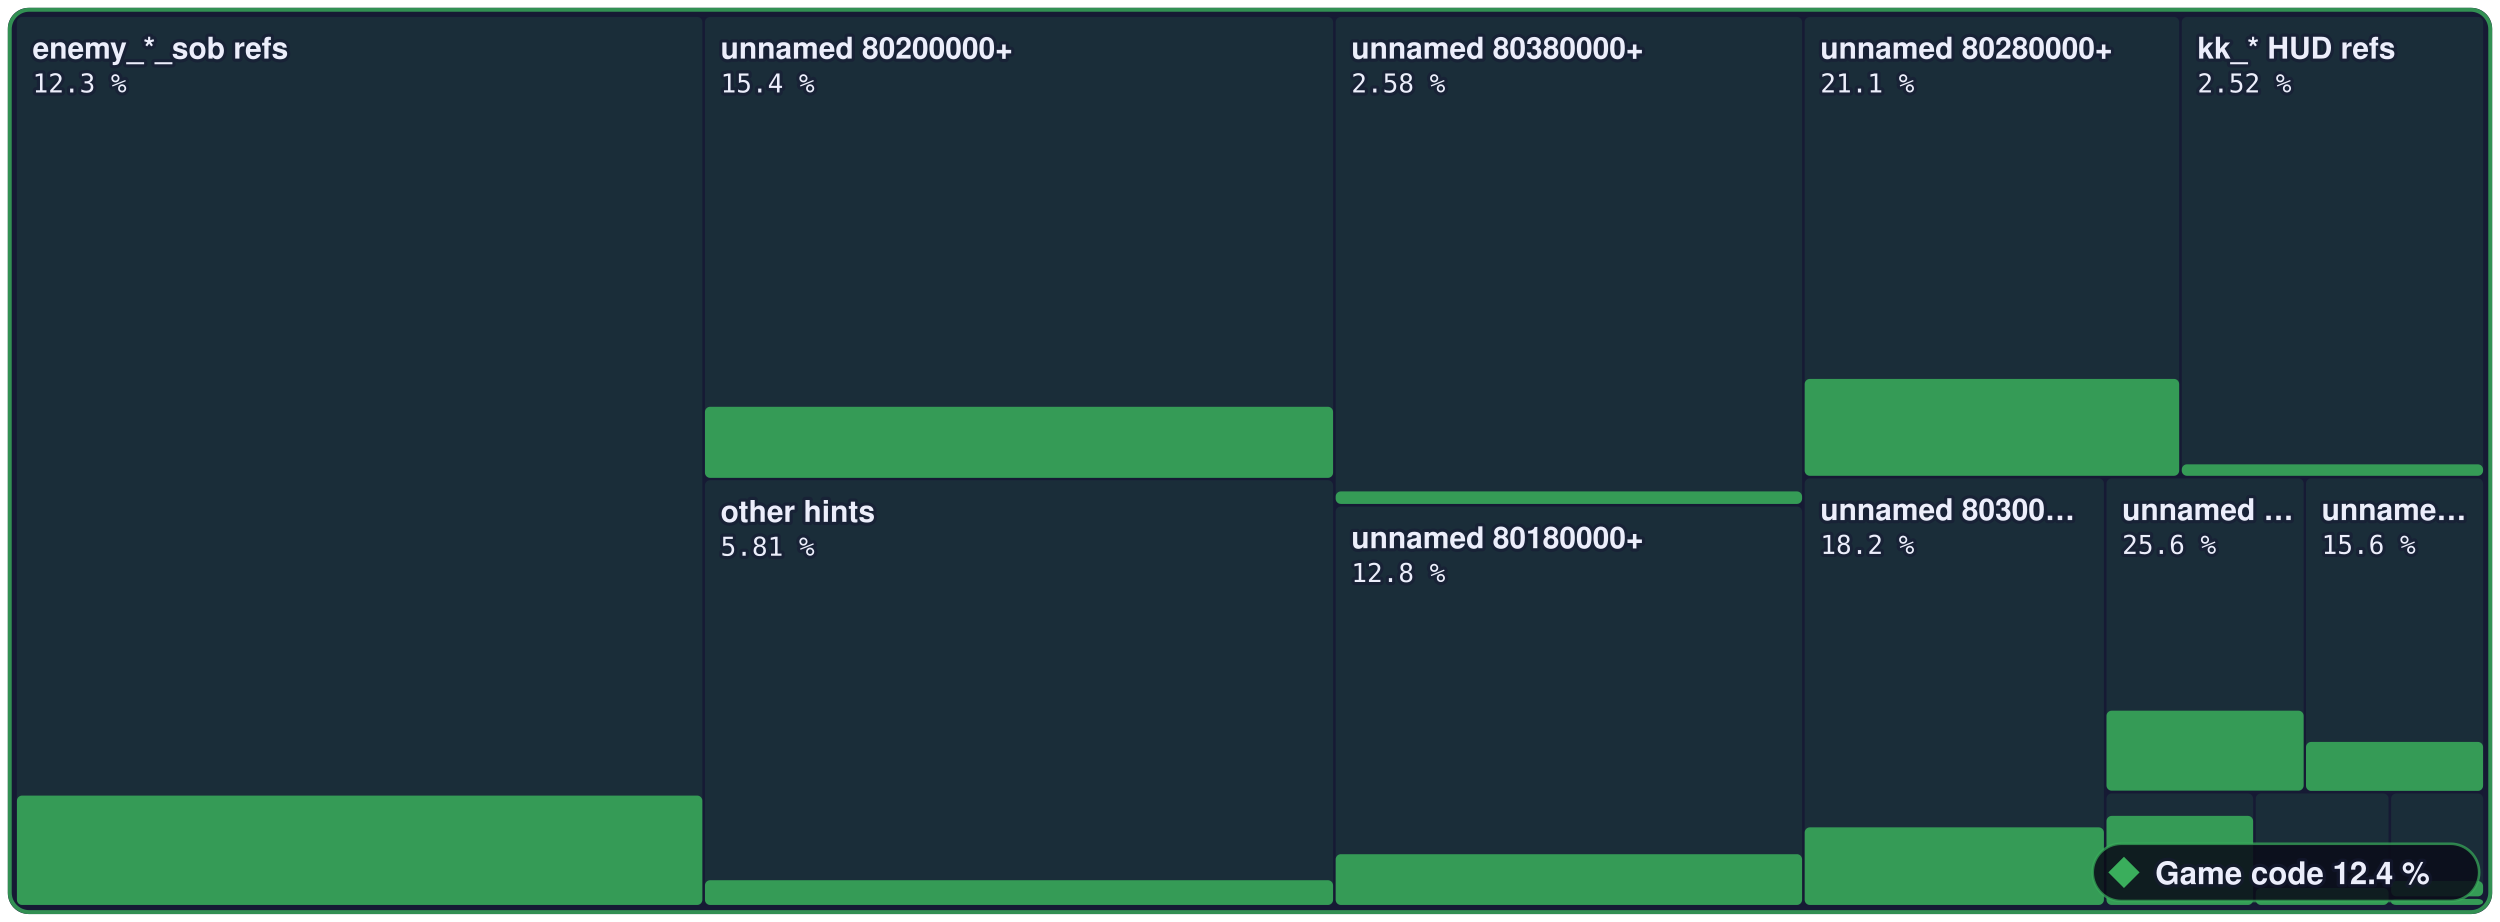
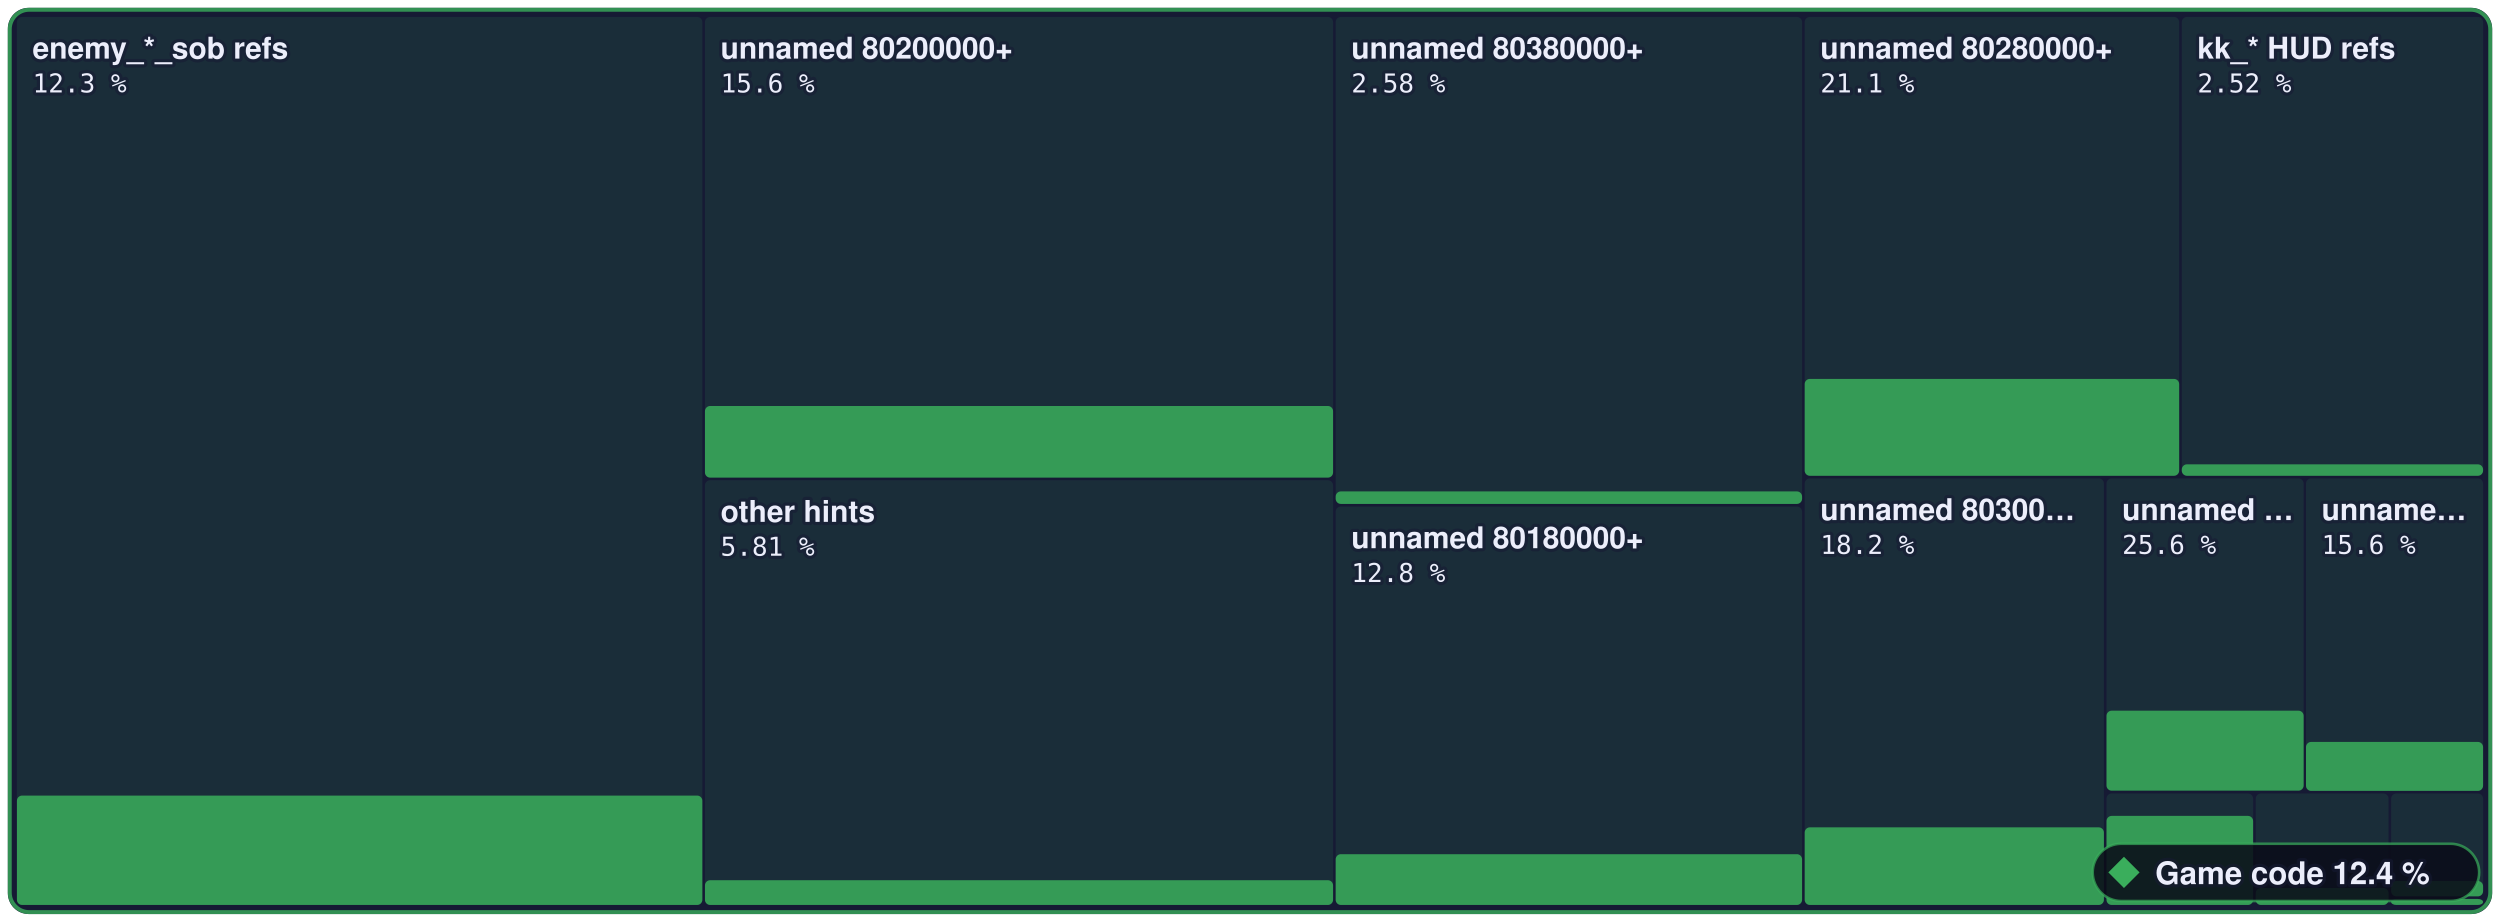
- <svg xmlns="http://www.w3.org/2000/svg" width="960" height="354" viewBox="0 0 960 354" role="img" aria-label="Game code: 12.4 % of 3,573,784 bytes of code matched, 1,745 of 6,789 functions">
+ <svg xmlns="http://www.w3.org/2000/svg" width="960" height="354" viewBox="0 0 960 354" role="img" aria-label="Game code: 12.4 % of 3,573,784 bytes of code matched, 1,746 of 6,789 functions">
  <style>text { font-family: -apple-system, BlinkMacSystemFont, 'Segoe UI', Helvetica, Arial, sans-serif; } .mono { font-family: ui-monospace, SFMono-Regular, 'SF Mono', Menlo, Consolas, monospace; } text { paint-order: stroke; stroke: #161a34; stroke-opacity: 0.55; stroke-width: 2.5px; stroke-linejoin: round; } .rise { transform-box: fill-box; transform-origin: 50% 100%; animation: rise 1.6s cubic-bezier(.2,.8,.2,1) .2s both; } @keyframes rise { from { transform: scaleY(0); } } @media (prefers-reduced-motion: reduce) { * { animation: none !important; } }</style>
  <rect x="3" y="3" width="954.0" height="348" rx="8" fill="#161a34" />
  <rect x="6.5" y="6.5" width="263.2" height="341.0" rx="2" fill="#3aae5c" fill-opacity="0.13" />
  <rect class="rise" x="6.5" y="305.5" width="263.2" height="42.0" rx="2" fill="#3aae5c" fill-opacity="0.85" />
  <rect x="270.7" y="6.5" width="241.2" height="176.9" rx="2" fill="#3aae5c" fill-opacity="0.13" />
-   <rect class="rise" x="270.7" y="156.2" width="241.2" height="27.3" rx="2" fill="#3aae5c" fill-opacity="0.85" />
+   <rect class="rise" x="270.7" y="155.9" width="241.2" height="27.5" rx="2" fill="#3aae5c" fill-opacity="0.85" />
  <rect x="270.7" y="184.4" width="241.2" height="163.1" rx="2" fill="#3aae5c" fill-opacity="0.13" />
  <rect class="rise" x="270.7" y="338.0" width="241.2" height="9.5" rx="2" fill="#3aae5c" fill-opacity="0.85" />
  <rect x="512.9" y="6.5" width="179.1" height="187.0" rx="2" fill="#3aae5c" fill-opacity="0.13" />
  <rect class="rise" x="512.9" y="188.7" width="179.1" height="4.8" rx="2" fill="#3aae5c" fill-opacity="0.85" />
  <rect x="512.9" y="194.5" width="179.1" height="153.0" rx="2" fill="#3aae5c" fill-opacity="0.13" />
  <rect class="rise" x="512.9" y="328.0" width="179.1" height="19.5" rx="2" fill="#3aae5c" fill-opacity="0.85" />
  <rect x="693.0" y="6.5" width="143.8" height="176.2" rx="2" fill="#3aae5c" fill-opacity="0.13" />
  <rect class="rise" x="693.0" y="145.5" width="143.8" height="37.2" rx="2" fill="#3aae5c" fill-opacity="0.85" />
  <rect x="837.8" y="6.5" width="115.7" height="176.2" rx="2" fill="#3aae5c" fill-opacity="0.13" />
  <rect class="rise" x="837.8" y="178.3" width="115.7" height="4.4" rx="2" fill="#3aae5c" fill-opacity="0.85" />
  <rect x="693.0" y="183.7" width="114.9" height="163.8" rx="2" fill="#3aae5c" fill-opacity="0.13" />
  <rect class="rise" x="693.0" y="317.7" width="114.9" height="29.8" rx="2" fill="#3aae5c" fill-opacity="0.85" />
  <rect x="808.9" y="183.7" width="75.7" height="120.0" rx="2" fill="#3aae5c" fill-opacity="0.13" />
  <rect class="rise" x="808.9" y="272.9" width="75.7" height="30.7" rx="2" fill="#3aae5c" fill-opacity="0.85" />
  <rect x="885.5" y="183.7" width="68.0" height="120.0" rx="2" fill="#3aae5c" fill-opacity="0.13" />
  <rect class="rise" x="885.5" y="284.9" width="68.0" height="18.8" rx="2" fill="#3aae5c" fill-opacity="0.85" />
  <rect x="808.9" y="304.7" width="56.3" height="42.8" rx="2" fill="#3aae5c" fill-opacity="0.13" />
  <rect class="rise" x="808.9" y="313.3" width="56.3" height="34.2" rx="2" fill="#3aae5c" fill-opacity="0.85" />
  <rect x="866.2" y="304.7" width="51.0" height="42.8" rx="2" fill="#3aae5c" fill-opacity="0.13" />
  <rect class="rise" x="866.2" y="341.0" width="51.0" height="6.5" rx="2" fill="#3aae5c" fill-opacity="0.85" />
  <rect x="918.2" y="304.7" width="35.3" height="39.5" rx="2" fill="#3aae5c" fill-opacity="0.13" />
  <rect class="rise" x="918.2" y="338.3" width="35.3" height="5.9" rx="2" fill="#3aae5c" fill-opacity="0.85" />
  <rect x="918.2" y="345.2" width="35.3" height="2.3" rx="2" fill="#3aae5c" fill-opacity="0.13" />
  <rect class="rise" x="918.2" y="345.2" width="35.3" height="2.3" rx="2" fill="#3aae5c" fill-opacity="0.85" />
  <rect x="3.75" y="3.75" width="952.5" height="346.5" rx="7.5" fill="none" stroke="#3aae5c" stroke-opacity="0.8" stroke-width="1.5" />
  <text x="12.5" y="22.5" font-size="11.5" font-weight="600" fill="#eceefb">enemy_*_sob refs</text>
  <text x="12.5" y="35.5" class="mono" font-size="10" fill="#eceefb">12.3 %</text>
  <text x="276.7" y="22.5" font-size="11.5" font-weight="600" fill="#eceefb">unnamed 80200000+</text>
-   <text x="276.7" y="35.5" class="mono" font-size="10" fill="#eceefb">15.4 %</text>
+   <text x="276.7" y="35.5" class="mono" font-size="10" fill="#eceefb">15.6 %</text>
  <text x="276.7" y="200.4" font-size="11.5" font-weight="600" fill="#eceefb">other hints</text>
  <text x="276.7" y="213.4" class="mono" font-size="10" fill="#eceefb">5.81 %</text>
  <text x="518.9" y="22.5" font-size="11.5" font-weight="600" fill="#eceefb">unnamed 80380000+</text>
  <text x="518.9" y="35.5" class="mono" font-size="10" fill="#eceefb">2.58 %</text>
  <text x="518.9" y="210.5" font-size="11.5" font-weight="600" fill="#eceefb">unnamed 80180000+</text>
  <text x="518.9" y="223.5" class="mono" font-size="10" fill="#eceefb">12.8 %</text>
  <text x="699.0" y="22.5" font-size="11.5" font-weight="600" fill="#eceefb">unnamed 80280000+</text>
  <text x="699.0" y="35.5" class="mono" font-size="10" fill="#eceefb">21.1 %</text>
  <text x="843.8" y="22.5" font-size="11.5" font-weight="600" fill="#eceefb">kk_* HUD refs</text>
  <text x="843.8" y="35.5" class="mono" font-size="10" fill="#eceefb">2.52 %</text>
  <text x="699.0" y="199.7" font-size="11.5" font-weight="600" fill="#eceefb">unnamed 80300…</text>
  <text x="699.0" y="212.7" class="mono" font-size="10" fill="#eceefb">18.2 %</text>
  <text x="814.9" y="199.7" font-size="11.5" font-weight="600" fill="#eceefb">unnamed …</text>
  <text x="814.9" y="212.7" class="mono" font-size="10" fill="#eceefb">25.6 %</text>
  <text x="891.5" y="199.7" font-size="11.5" font-weight="600" fill="#eceefb">unname…</text>
  <text x="891.5" y="212.7" class="mono" font-size="10" fill="#eceefb">15.6 %</text>
  <rect x="803.6" y="324" width="148.4" height="22" rx="11" fill="#0b0d1a" fill-opacity="0.88" stroke="#3aae5c" stroke-opacity="0.7" />
  <g fill="#3aae5c">
    <path d="M815.6 329L821.6 335L815.6 341L809.6 335Z" />
  </g>
  <text x="827.6" y="339.5" font-size="12" font-weight="700" fill="#eceefb">Game code 12.4 %</text>
</svg>
